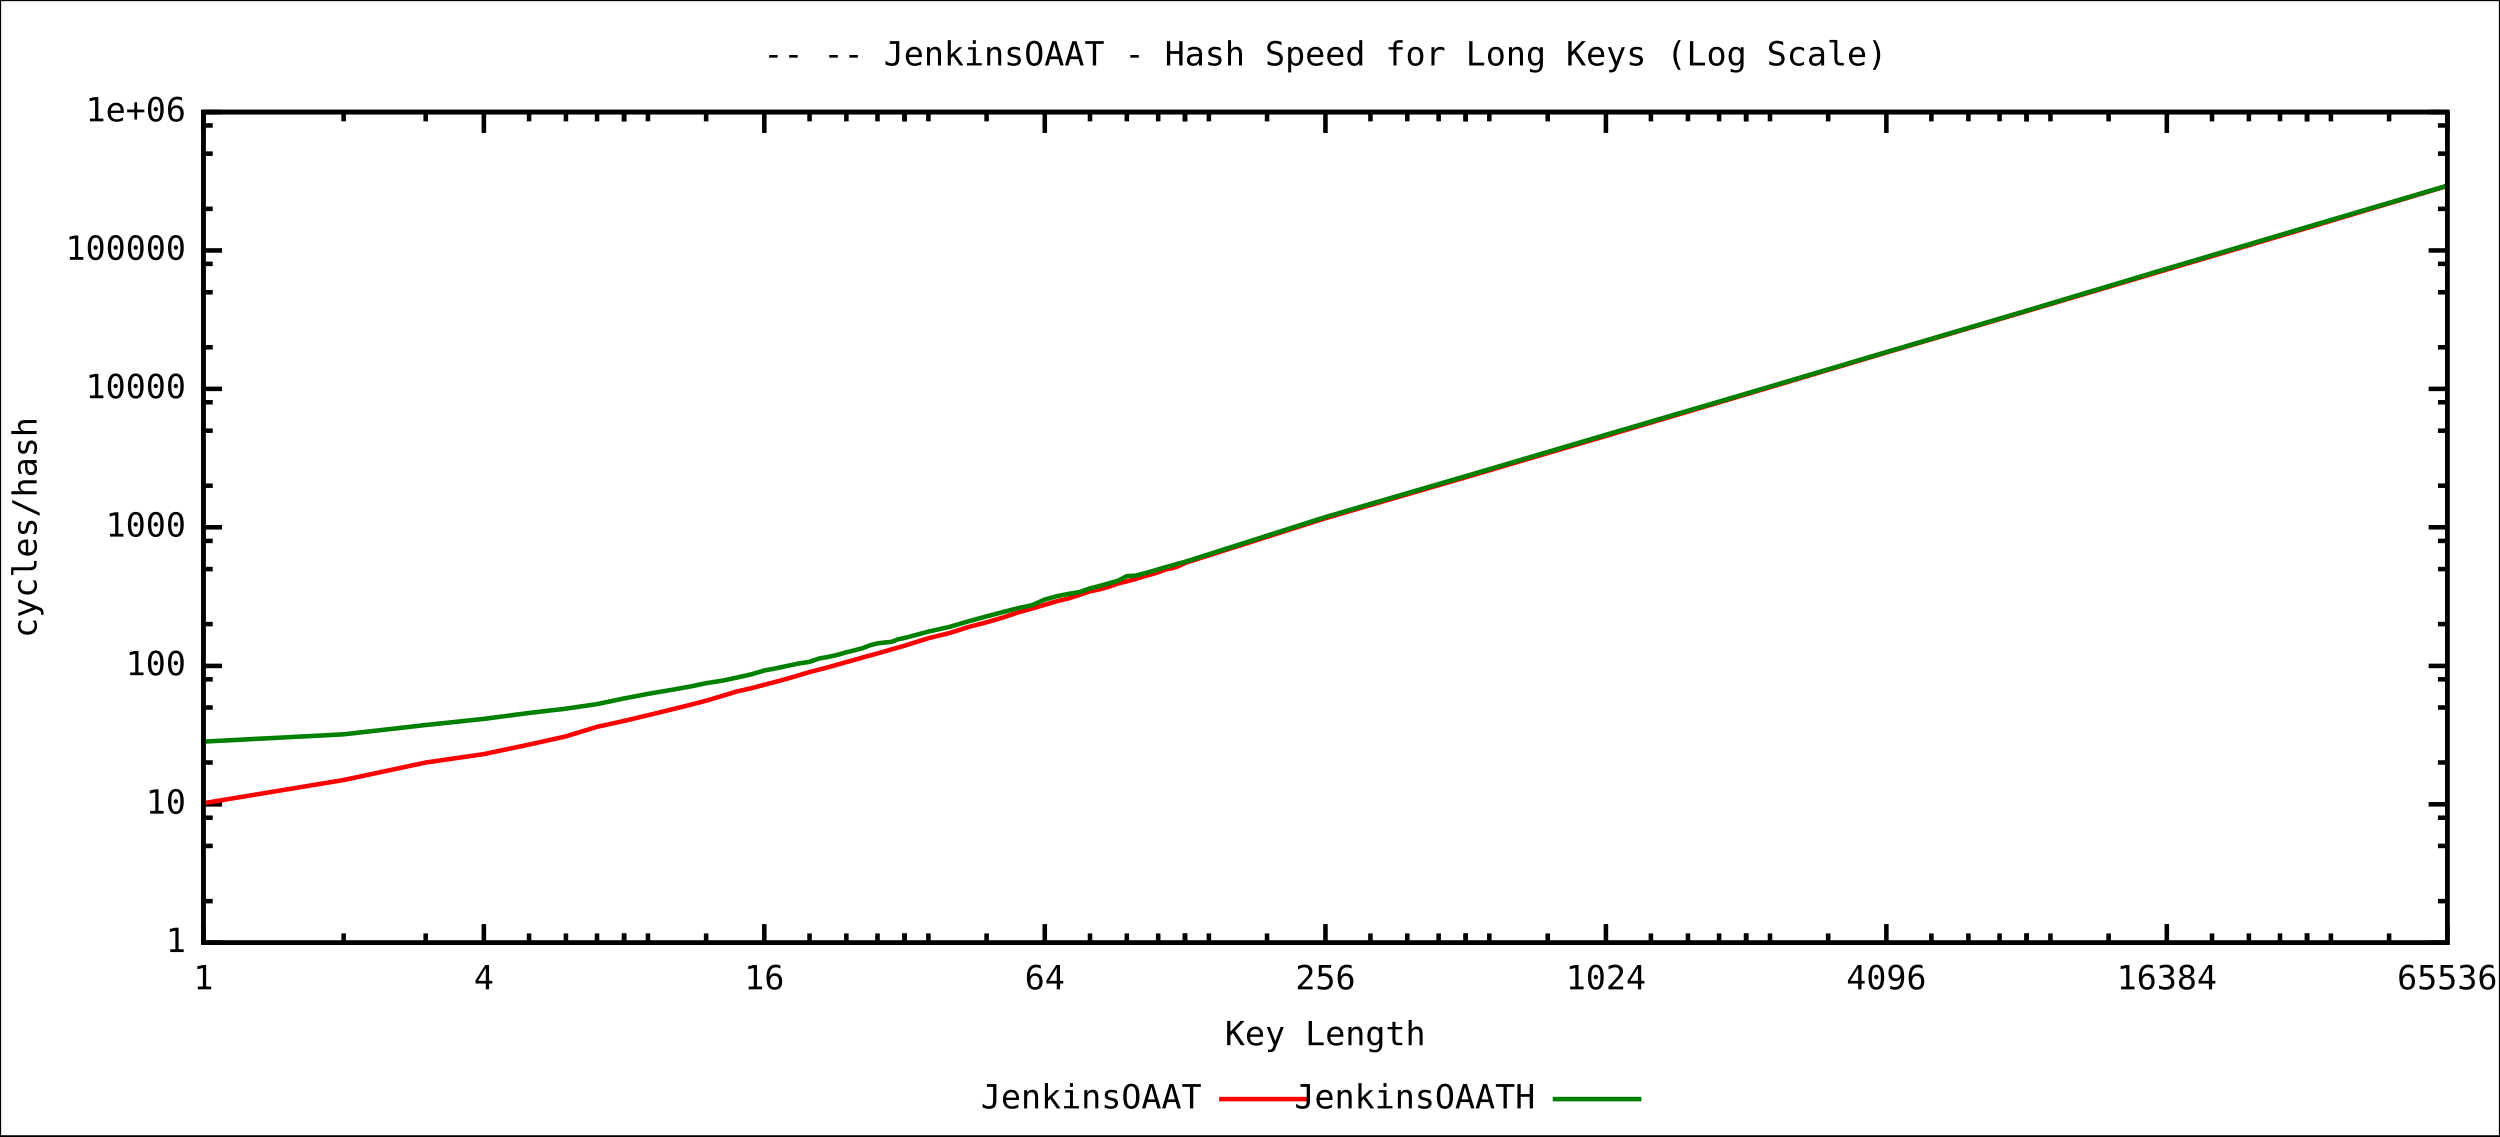
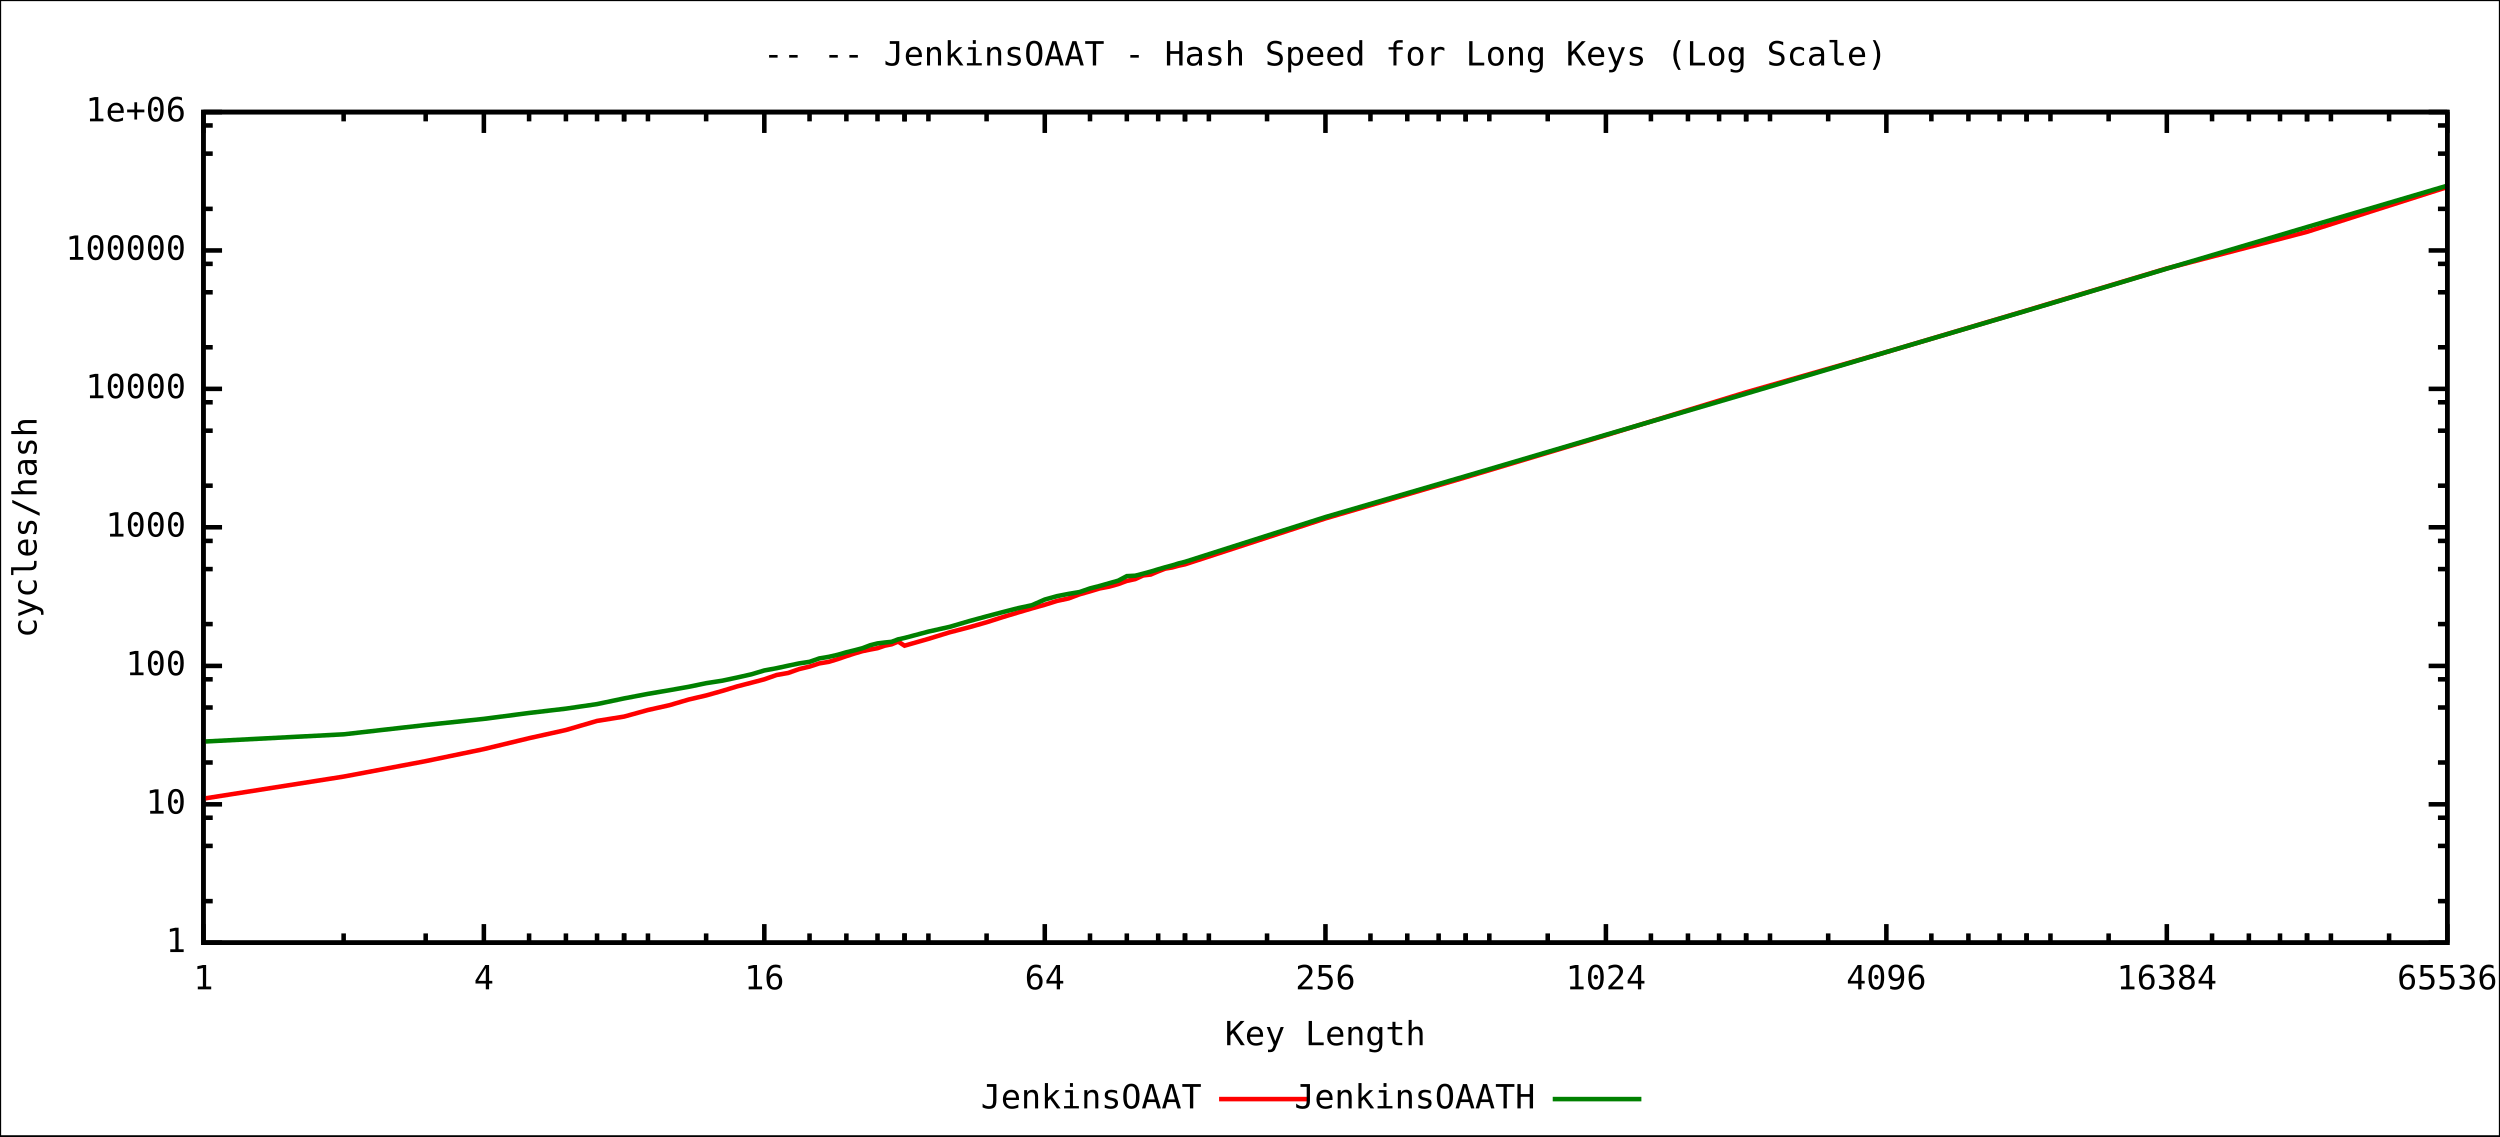
<svg xmlns="http://www.w3.org/2000/svg" xmlns:xlink="http://www.w3.org/1999/xlink" width="1100" height="500" viewBox="0 0 1100 500">
  <rect x="0" y="0" width="1100" height="500" fill="#ffffff" stroke="black" stroke-width="1" />
  <g id="gnuplot_canvas">
    <defs>
      <circle id="gpDot" r="0.5" stroke-width="0.5" />
      <path id="gpPt0" stroke-width="0.244" stroke="currentColor" d="M-1,0 h2 M0,-1 v2" />
      <path id="gpPt1" stroke-width="0.244" stroke="currentColor" d="M-1,-1 L1,1 M1,-1 L-1,1" />
      <path id="gpPt2" stroke-width="0.244" stroke="currentColor" d="M-1,0 L1,0 M0,-1 L0,1 M-1,-1 L1,1 M-1,1 L1,-1" />
      <rect id="gpPt3" stroke-width="0.244" stroke="currentColor" x="-1" y="-1" width="2" height="2" />
      <rect id="gpPt4" stroke-width="0.244" stroke="currentColor" fill="currentColor" x="-1" y="-1" width="2" height="2" />
      <circle id="gpPt5" stroke-width="0.244" stroke="currentColor" cx="0" cy="0" r="1" />
      <use xlink:href="#gpPt5" id="gpPt6" fill="currentColor" stroke="none" />
      <path id="gpPt7" stroke-width="0.244" stroke="currentColor" d="M0,-1.33 L-1.33,0.67 L1.33,0.67 z" />
      <use xlink:href="#gpPt7" id="gpPt8" fill="currentColor" stroke="none" />
      <use xlink:href="#gpPt7" id="gpPt9" stroke="currentColor" transform="rotate(180)" />
      <use xlink:href="#gpPt9" id="gpPt10" fill="currentColor" stroke="none" />
      <use xlink:href="#gpPt3" id="gpPt11" stroke="currentColor" transform="rotate(45)" />
      <use xlink:href="#gpPt11" id="gpPt12" fill="currentColor" stroke="none" />
    </defs>
    <g style="fill:none; color:white; stroke:black; stroke-width:2.00; stroke-linecap:butt; stroke-linejoin:miter">
</g>
    <g style="fill:none; color:black; stroke:currentColor; stroke-width:2.00; stroke-linecap:butt; stroke-linejoin:miter">
      <path stroke="black" d="M89.5,414.8 L97.7,414.8 M1076.8,414.8 L1068.6,414.8  h0.01" />
      <g transform="translate(81.8,418.9)" style="stroke:none; fill:black; font-family:mono; font-size:11.00pt; text-anchor:end">
        <text> 1</text>
      </g>
      <path stroke="black" d="M89.5,396.5 L93.6,396.5 M1076.8,396.5 L1072.7,396.5 M89.5,372.2 L93.6,372.2 M1076.8,372.2 L1072.7,372.2    M89.5,359.8 L93.6,359.8 M1076.8,359.8 L1072.7,359.8 M89.5,353.9 L97.7,353.9 M1076.8,353.9 L1068.6,353.9     h0.01" />
      <g transform="translate(81.8,358.0)" style="stroke:none; fill:black; font-family:mono; font-size:11.00pt; text-anchor:end">
        <text> 10</text>
      </g>
      <path stroke="black" d="M89.5,335.5 L93.6,335.5 M1076.8,335.5 L1072.7,335.5 M89.5,311.3 L93.6,311.3 M1076.8,311.3 L1072.7,311.3    M89.5,298.9 L93.6,298.9 M1076.8,298.9 L1072.7,298.9 M89.5,293.0 L97.7,293.0 M1076.8,293.0 L1068.6,293.0     h0.01" />
      <g transform="translate(81.8,297.1)" style="stroke:none; fill:black; font-family:mono; font-size:11.00pt; text-anchor:end">
        <text> 100</text>
      </g>
      <path stroke="black" d="M89.5,274.6 L93.6,274.6 M1076.8,274.6 L1072.7,274.6 M89.5,250.4 L93.6,250.4 M1076.8,250.4 L1072.7,250.4    M89.5,238.0 L93.6,238.0 M1076.8,238.0 L1072.7,238.0 M89.5,232.0 L97.7,232.0 M1076.8,232.0 L1068.6,232.0     h0.01" />
      <g transform="translate(81.8,236.1)" style="stroke:none; fill:black; font-family:mono; font-size:11.00pt; text-anchor:end">
        <text> 1000</text>
      </g>
      <path stroke="black" d="M89.5,213.7 L93.6,213.7 M1076.8,213.7 L1072.7,213.7 M89.5,189.5 L93.6,189.5 M1076.8,189.5 L1072.7,189.5    M89.5,177.0 L93.6,177.0 M1076.8,177.0 L1072.7,177.0 M89.5,171.1 L97.7,171.1 M1076.8,171.1 L1068.6,171.1     h0.01" />
      <g transform="translate(81.8,175.2)" style="stroke:none; fill:black; font-family:mono; font-size:11.00pt; text-anchor:end">
        <text> 10000</text>
      </g>
      <path stroke="black" d="M89.5,152.8 L93.6,152.8 M1076.8,152.8 L1072.7,152.8 M89.5,128.6 L93.6,128.6 M1076.8,128.6 L1072.7,128.6    M89.5,116.1 L93.6,116.1 M1076.8,116.1 L1072.7,116.1 M89.5,110.2 L97.7,110.2 M1076.8,110.2 L1068.6,110.2     h0.01" />
      <g transform="translate(81.8,114.3)" style="stroke:none; fill:black; font-family:mono; font-size:11.00pt; text-anchor:end">
        <text> 100000</text>
      </g>
      <path stroke="black" d="M89.5,91.9 L93.6,91.9 M1076.8,91.9 L1072.7,91.9 M89.5,67.6 L93.6,67.6 M1076.8,67.6 L1072.7,67.6    M89.5,55.2 L93.6,55.2 M1076.8,55.2 L1072.7,55.2 M89.5,49.3 L97.7,49.3 M1076.8,49.3 L1068.6,49.3     h0.01" />
      <g transform="translate(81.8,53.4)" style="stroke:none; fill:black; font-family:mono; font-size:11.00pt; text-anchor:end">
        <text> 1e+06</text>
      </g>
      <path stroke="black" d="M89.5,414.8 L89.5,406.6 M89.5,49.3 L89.5,57.5  h0.01" />
      <g transform="translate(89.5,435.3)" style="stroke:none; fill:black; font-family:mono; font-size:11.00pt; text-anchor:middle">
        <text> 1</text>
      </g>
      <path stroke="black" d="M151.2,414.8 L151.2,410.7 M151.2,49.3 L151.2,53.4 M187.3,414.8 L187.3,410.7 M187.3,49.3 L187.3,53.4    M212.9,414.8 L212.9,410.7 M212.9,49.3 L212.9,53.4 M232.8,414.8 L232.8,410.7 M232.8,49.3 L232.8,53.4    M249.0,414.8 L249.0,410.7 M249.0,49.3 L249.0,53.4 M262.7,414.8 L262.7,410.7 M262.7,49.3 L262.7,53.4    M274.6,414.8 L274.6,410.7 M274.6,49.3 L274.6,53.4 M285.1,414.8 L285.1,410.7 M285.1,49.3 L285.1,53.4    M212.9,414.8 L212.9,406.6 M212.9,49.3 L212.9,57.5  h0.01" />
      <g transform="translate(212.9,435.3)" style="stroke:none; fill:black; font-family:mono; font-size:11.00pt; text-anchor:middle">
        <text> 4</text>
      </g>
      <path stroke="black" d="M274.6,414.8 L274.6,410.7 M274.6,49.3 L274.6,53.4 M310.7,414.8 L310.7,410.7 M310.7,49.3 L310.7,53.4    M336.3,414.8 L336.3,410.7 M336.3,49.3 L336.3,53.4 M356.2,414.8 L356.2,410.7 M356.2,49.3 L356.2,53.4    M372.4,414.8 L372.4,410.7 M372.4,49.3 L372.4,53.4 M386.1,414.8 L386.1,410.7 M386.1,49.3 L386.1,53.4    M398.0,414.8 L398.0,410.7 M398.0,49.3 L398.0,53.4 M408.5,414.8 L408.5,410.7 M408.5,49.3 L408.5,53.4    M336.3,414.8 L336.3,406.6 M336.3,49.3 L336.3,57.5  h0.01" />
      <g transform="translate(336.3,435.3)" style="stroke:none; fill:black; font-family:mono; font-size:11.00pt; text-anchor:middle">
        <text> 16</text>
      </g>
      <path stroke="black" d="M398.0,414.8 L398.0,410.7 M398.0,49.3 L398.0,53.4 M434.1,414.8 L434.1,410.7 M434.1,49.3 L434.1,53.4    M459.7,414.8 L459.7,410.7 M459.7,49.3 L459.7,53.4 M479.6,414.8 L479.6,410.7 M479.6,49.3 L479.6,53.4    M495.8,414.8 L495.8,410.7 M495.8,49.3 L495.8,53.4 M509.6,414.8 L509.6,410.7 M509.6,49.3 L509.6,53.4    M521.4,414.8 L521.4,410.7 M521.4,49.3 L521.4,53.4 M531.9,414.8 L531.9,410.7 M531.9,49.3 L531.9,53.4    M459.7,414.8 L459.7,406.6 M459.7,49.3 L459.7,57.5  h0.01" />
      <g transform="translate(459.7,435.3)" style="stroke:none; fill:black; font-family:mono; font-size:11.00pt; text-anchor:middle">
        <text> 64</text>
      </g>
      <path stroke="black" d="M521.4,414.8 L521.4,410.7 M521.4,49.3 L521.4,53.4 M557.5,414.8 L557.5,410.7 M557.5,49.3 L557.5,53.4    M583.2,414.8 L583.2,410.7 M583.2,49.3 L583.2,53.4 M603.0,414.8 L603.0,410.7 M603.0,49.3 L603.0,53.4    M619.2,414.8 L619.2,410.7 M619.2,49.3 L619.2,53.4 M633.0,414.8 L633.0,410.7 M633.0,49.3 L633.0,53.4    M644.9,414.8 L644.9,410.7 M644.9,49.3 L644.9,53.4 M655.3,414.8 L655.3,410.7 M655.3,49.3 L655.3,53.4    M583.2,414.8 L583.2,406.6 M583.2,49.3 L583.2,57.5  h0.01" />
      <g transform="translate(583.2,435.3)" style="stroke:none; fill:black; font-family:mono; font-size:11.00pt; text-anchor:middle">
        <text> 256</text>
      </g>
      <path stroke="black" d="M644.9,414.8 L644.9,410.7 M644.9,49.3 L644.9,53.4 M681.0,414.8 L681.0,410.7 M681.0,49.3 L681.0,53.4    M706.6,414.8 L706.6,410.7 M706.6,49.3 L706.6,53.4 M726.4,414.8 L726.4,410.7 M726.4,49.3 L726.4,53.4    M742.7,414.8 L742.7,410.7 M742.7,49.3 L742.7,53.4 M756.4,414.8 L756.4,410.7 M756.4,49.3 L756.4,53.4    M768.3,414.8 L768.3,410.7 M768.3,49.3 L768.3,53.4 M778.8,414.8 L778.8,410.7 M778.8,49.3 L778.8,53.4    M706.6,414.8 L706.6,406.6 M706.6,49.3 L706.6,57.5  h0.01" />
      <g transform="translate(706.6,435.3)" style="stroke:none; fill:black; font-family:mono; font-size:11.00pt; text-anchor:middle">
        <text> 1024</text>
      </g>
      <path stroke="black" d="M768.3,414.8 L768.3,410.7 M768.3,49.3 L768.3,53.4 M804.4,414.8 L804.4,410.7 M804.4,49.3 L804.4,53.4    M830.0,414.8 L830.0,410.7 M830.0,49.3 L830.0,53.4 M849.8,414.8 L849.8,410.7 M849.8,49.3 L849.8,53.4    M866.1,414.8 L866.1,410.7 M866.1,49.3 L866.1,53.4 M879.8,414.8 L879.8,410.7 M879.8,49.3 L879.8,53.4    M891.7,414.8 L891.7,410.7 M891.7,49.3 L891.7,53.4 M902.2,414.8 L902.2,410.7 M902.2,49.3 L902.2,53.4    M830.0,414.8 L830.0,406.6 M830.0,49.3 L830.0,57.5  h0.01" />
      <g transform="translate(830.0,435.3)" style="stroke:none; fill:black; font-family:mono; font-size:11.00pt; text-anchor:middle">
        <text> 4096</text>
      </g>
      <path stroke="black" d="M891.7,414.8 L891.7,410.7 M891.7,49.3 L891.7,53.4 M927.8,414.8 L927.8,410.7 M927.8,49.3 L927.8,53.4    M953.4,414.8 L953.4,410.7 M953.4,49.3 L953.4,53.4 M973.3,414.8 L973.3,410.7 M973.3,49.3 L973.3,53.4    M989.5,414.8 L989.5,410.7 M989.5,49.3 L989.5,53.4 M1003.2,414.8 L1003.2,410.7 M1003.2,49.3 L1003.2,53.4    M1015.1,414.8 L1015.1,410.7 M1015.1,49.3 L1015.1,53.4 M1025.6,414.8 L1025.6,410.7 M1025.6,49.3 L1025.6,53.4    M953.4,414.8 L953.4,406.6 M953.4,49.3 L953.4,57.5  h0.01" />
      <g transform="translate(953.4,435.3)" style="stroke:none; fill:black; font-family:mono; font-size:11.00pt; text-anchor:middle">
        <text> 16384</text>
      </g>
      <path stroke="black" d="M1015.1,414.8 L1015.1,410.7 M1015.1,49.3 L1015.1,53.4 M1051.2,414.8 L1051.2,410.7 M1051.2,49.3 L1051.2,53.4    M1076.8,414.8 L1076.8,410.7 M1076.8,49.3 L1076.8,53.4 M1076.8,414.8 L1076.8,406.6 M1076.8,49.3 L1076.8,57.5     h0.01" />
      <g transform="translate(1076.8,435.3)" style="stroke:none; fill:black; font-family:mono; font-size:11.00pt; text-anchor:middle">
        <text> 65536</text>
      </g>
      <path stroke="black" d="M89.5,49.3 L89.5,414.8 L1076.8,414.8 L1076.8,49.3 L89.5,49.3 Z  h0.01" />
      <g transform="translate(16.1,232.1) rotate(270)" style="stroke:none; fill:black; font-family:mono; font-size:11.00pt; text-anchor:middle">
        <text>cycles/hash</text>
      </g>
      <g transform="translate(583.1,459.9)" style="stroke:none; fill:black; font-family:mono; font-size:11.00pt; text-anchor:middle">
        <text>Key Length</text>
      </g>
      <g transform="translate(583.1,28.8)" style="stroke:none; fill:black; font-family:mono; font-size:11.00pt; text-anchor:middle">
        <text>
          <a href="JenkinsOAAT.short.svg">--</a>
          <a href="JenkinsOAAT.medium.svg">--</a> JenkinsOAAT - Hash Speed for Long Keys (Log Scale)</text>
      </g>
    </g>
    <g id="JenkinsOAAT">
      <g style="fill:none; color:red; stroke:currentColor; stroke-width:2.00; stroke-linecap:butt; stroke-linejoin:miter">
        <g visibility="visible">
          <g transform="translate(528.7,487.7)" style="stroke:none; fill:black; font-family:mono; font-size:11.00pt; text-anchor:end">
            <text>JenkinsOAAT</text>
          </g>
          <path d="M536.4,483.6 L575.4,483.6  h0.01" />
        </g>
-         <path d="M89.5,353.4 L151.2,343.2 L187.3,335.5 L212.9,331.8 L232.8,327.6 L249.0,324.0 L262.7,319.8 L274.6,317.2    L285.1,314.7 L294.5,312.4 L303.0,310.3 L310.7,308.3 L317.8,306.2 L324.4,304.2 L330.6,302.8 L336.3,301.3    L341.7,299.9 L346.8,298.5 L351.6,297.1 L356.2,295.7 L360.5,294.6 L364.7,293.5 L368.6,292.4 L372.4,291.3    L376.1,290.3 L379.5,289.3 L382.9,288.4 L386.1,287.5 L389.3,286.6 L392.3,285.7 L395.2,284.9 L398.0,284.1    L408.5,280.8 L417.9,278.5 L426.4,275.8 L434.1,273.8 L441.3,271.7 L447.9,269.5 L454.0,267.8 L459.7,266.1    L465.1,264.5 L470.2,263.3 L475.0,261.7 L479.6,260.2 L483.9,259.3 L488.1,258.1 L492.0,256.7 L495.8,255.8    L499.5,254.8 L503.0,253.7 L506.3,252.8 L509.6,251.8 L512.7,250.6 L515.7,250.0 L518.6,249.1 L521.4,247.7    L583.2,228.0 L644.9,210.0 L706.6,191.8 L768.3,173.5 L830.0,155.1 L891.7,136.9 L953.4,118.6 L1015.1,100.3    L1076.8,81.8  h0.01" />
+         <path d="M89.5,351.4 L151.2,341.7 L187.3,334.9 L212.9,329.6 L232.8,324.8 L249.0,321.2 L262.7,317.2 L274.6,315.3    L285.1,312.4 L294.5,310.3 L303.0,307.8 L310.7,306.0 L317.8,304.0 L324.4,302.0 L330.6,300.4 L336.3,298.9    L341.7,297.0 L346.8,296.1 L351.6,294.4 L356.2,293.3 L360.5,291.9 L364.7,291.2 L368.6,290.0 L372.4,288.7    L376.1,287.5 L379.5,286.5 L382.9,285.8 L386.1,285.2 L389.3,284.1 L392.3,283.5 L395.2,282.3 L398.0,284.1    L408.5,281.1 L417.9,278.2 L426.4,276.0 L434.1,273.8 L441.3,271.5 L447.9,269.5 L454.0,267.7 L459.7,266.1    L465.1,264.4 L470.2,263.3 L475.0,261.5 L479.6,260.2 L483.9,258.9 L488.1,258.1 L492.0,257.0 L495.8,255.6    L499.5,254.8 L503.0,253.2 L506.3,252.8 L509.6,251.4 L512.7,250.2 L515.7,249.7 L518.6,248.9 L521.4,248.3    L583.2,228.1 L644.9,210.0 L706.6,191.5 L768.3,172.6 L830.0,154.9 L891.7,136.6 L953.4,118.1 L1015.1,102.0    L1076.8,82.3  h0.01" />
      </g>
    </g>
    <g id="JenkinsOAATH">
      <g style="fill:none; color:green; stroke:currentColor; stroke-width:2.00; stroke-linecap:butt; stroke-linejoin:miter">
        <g visibility="visible">
          <g transform="translate(675.5,487.7)" style="stroke:none; fill:black; font-family:mono; font-size:11.00pt; text-anchor:end">
            <text>JenkinsOAATH</text>
          </g>
          <path d="M683.2,483.6 L722.2,483.6  h0.01" />
        </g>
        <path d="M89.5,326.3 L151.2,323.1 L187.3,319.0 L212.9,316.3 L232.8,313.7 L249.0,311.8 L262.7,309.8 L274.6,307.3    L285.1,305.3 L294.5,303.7 L303.0,302.2 L310.7,300.6 L317.8,299.5 L324.4,298.1 L330.6,296.7 L336.3,295.0    L341.7,294.0 L346.8,292.9 L351.6,291.9 L356.2,291.2 L360.5,289.7 L364.7,289.0 L368.6,288.1 L372.4,287.0    L376.1,286.1 L379.5,285.2 L382.9,283.9 L386.1,283.1 L389.3,282.7 L392.3,282.4 L395.2,281.3 L398.0,280.7    L408.5,277.9 L417.9,275.8 L426.4,273.3 L434.1,271.2 L441.3,269.3 L447.9,267.6 L454.0,266.3 L459.7,263.8    L465.1,262.3 L470.2,261.3 L475.0,260.5 L479.6,258.9 L483.9,257.8 L488.1,256.6 L492.0,255.5 L495.8,253.5    L499.5,253.3 L503.0,252.4 L506.3,251.5 L509.6,250.5 L512.7,249.6 L515.7,248.8 L518.6,247.9 L521.4,247.2    L583.2,227.5 L644.9,209.5 L706.6,191.3 L768.3,173.2 L830.0,154.9 L891.7,136.7 L953.4,118.2 L1015.1,99.9    L1076.8,81.7  h0.01" />
      </g>
    </g>
    <g style="fill:none; color:black; stroke:currentColor; stroke-width:2.00; stroke-linecap:butt; stroke-linejoin:miter">
      <path stroke="black" d="M89.5,49.3 L89.5,414.8 L1076.8,414.8 L1076.8,49.3 L89.5,49.3 Z  h0.01" />
    </g>
  </g>
  <text id="coord_text" text-anchor="start" pointer-events="none" font-size="12" font-family="Arial" visibility="hidden"> </text>
</svg>
